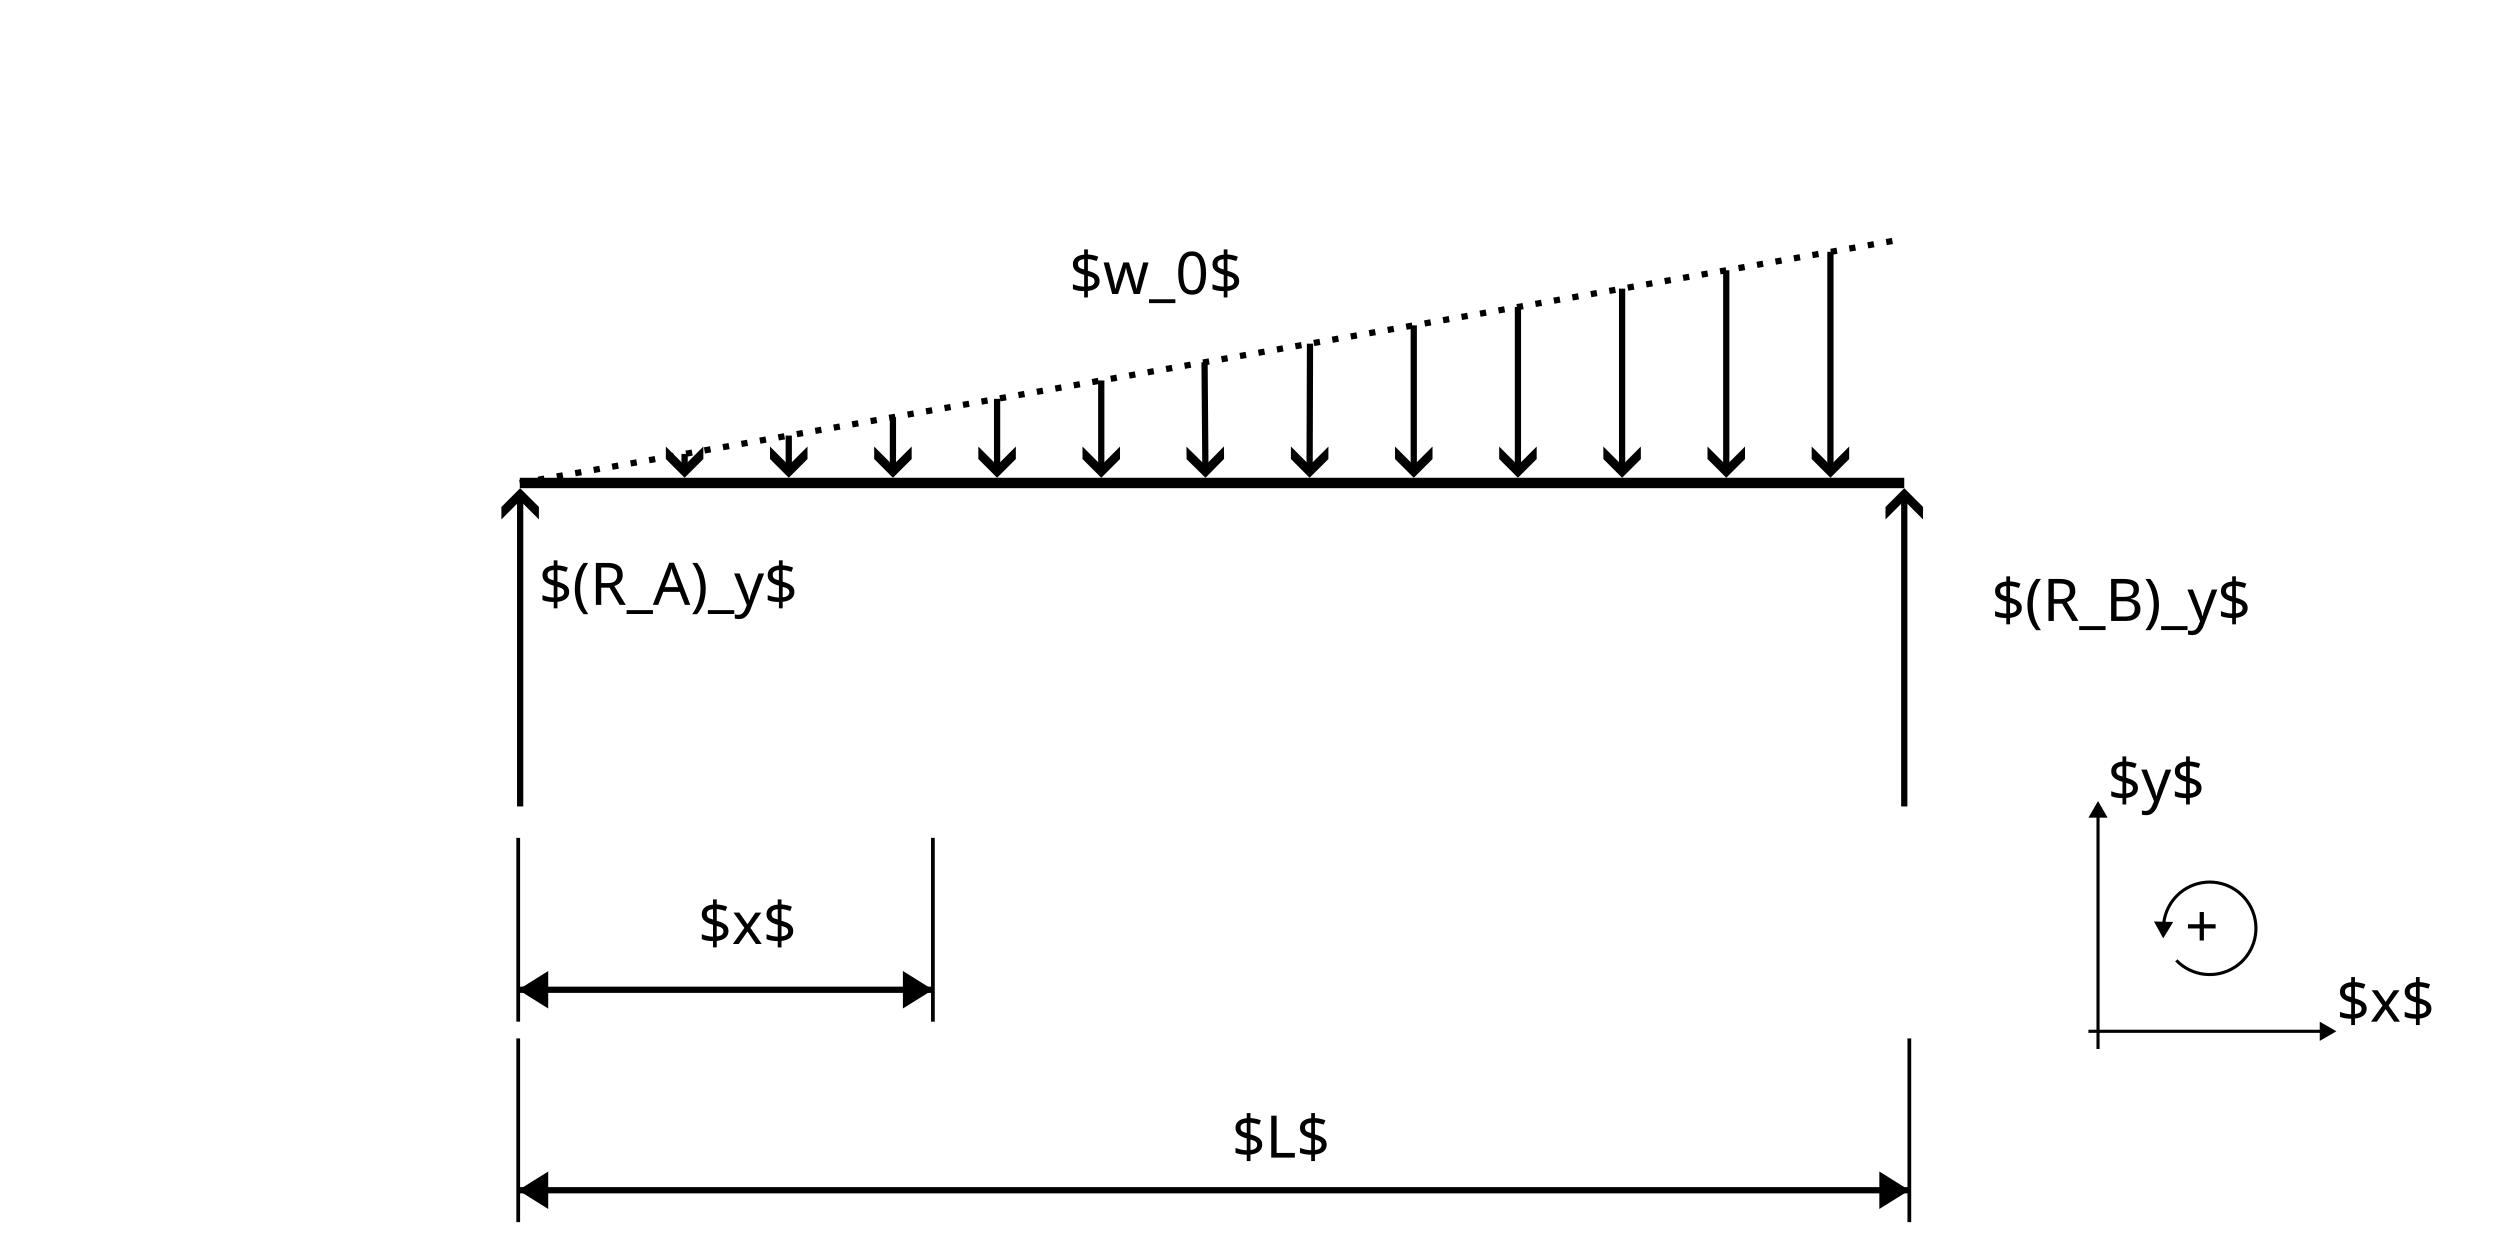
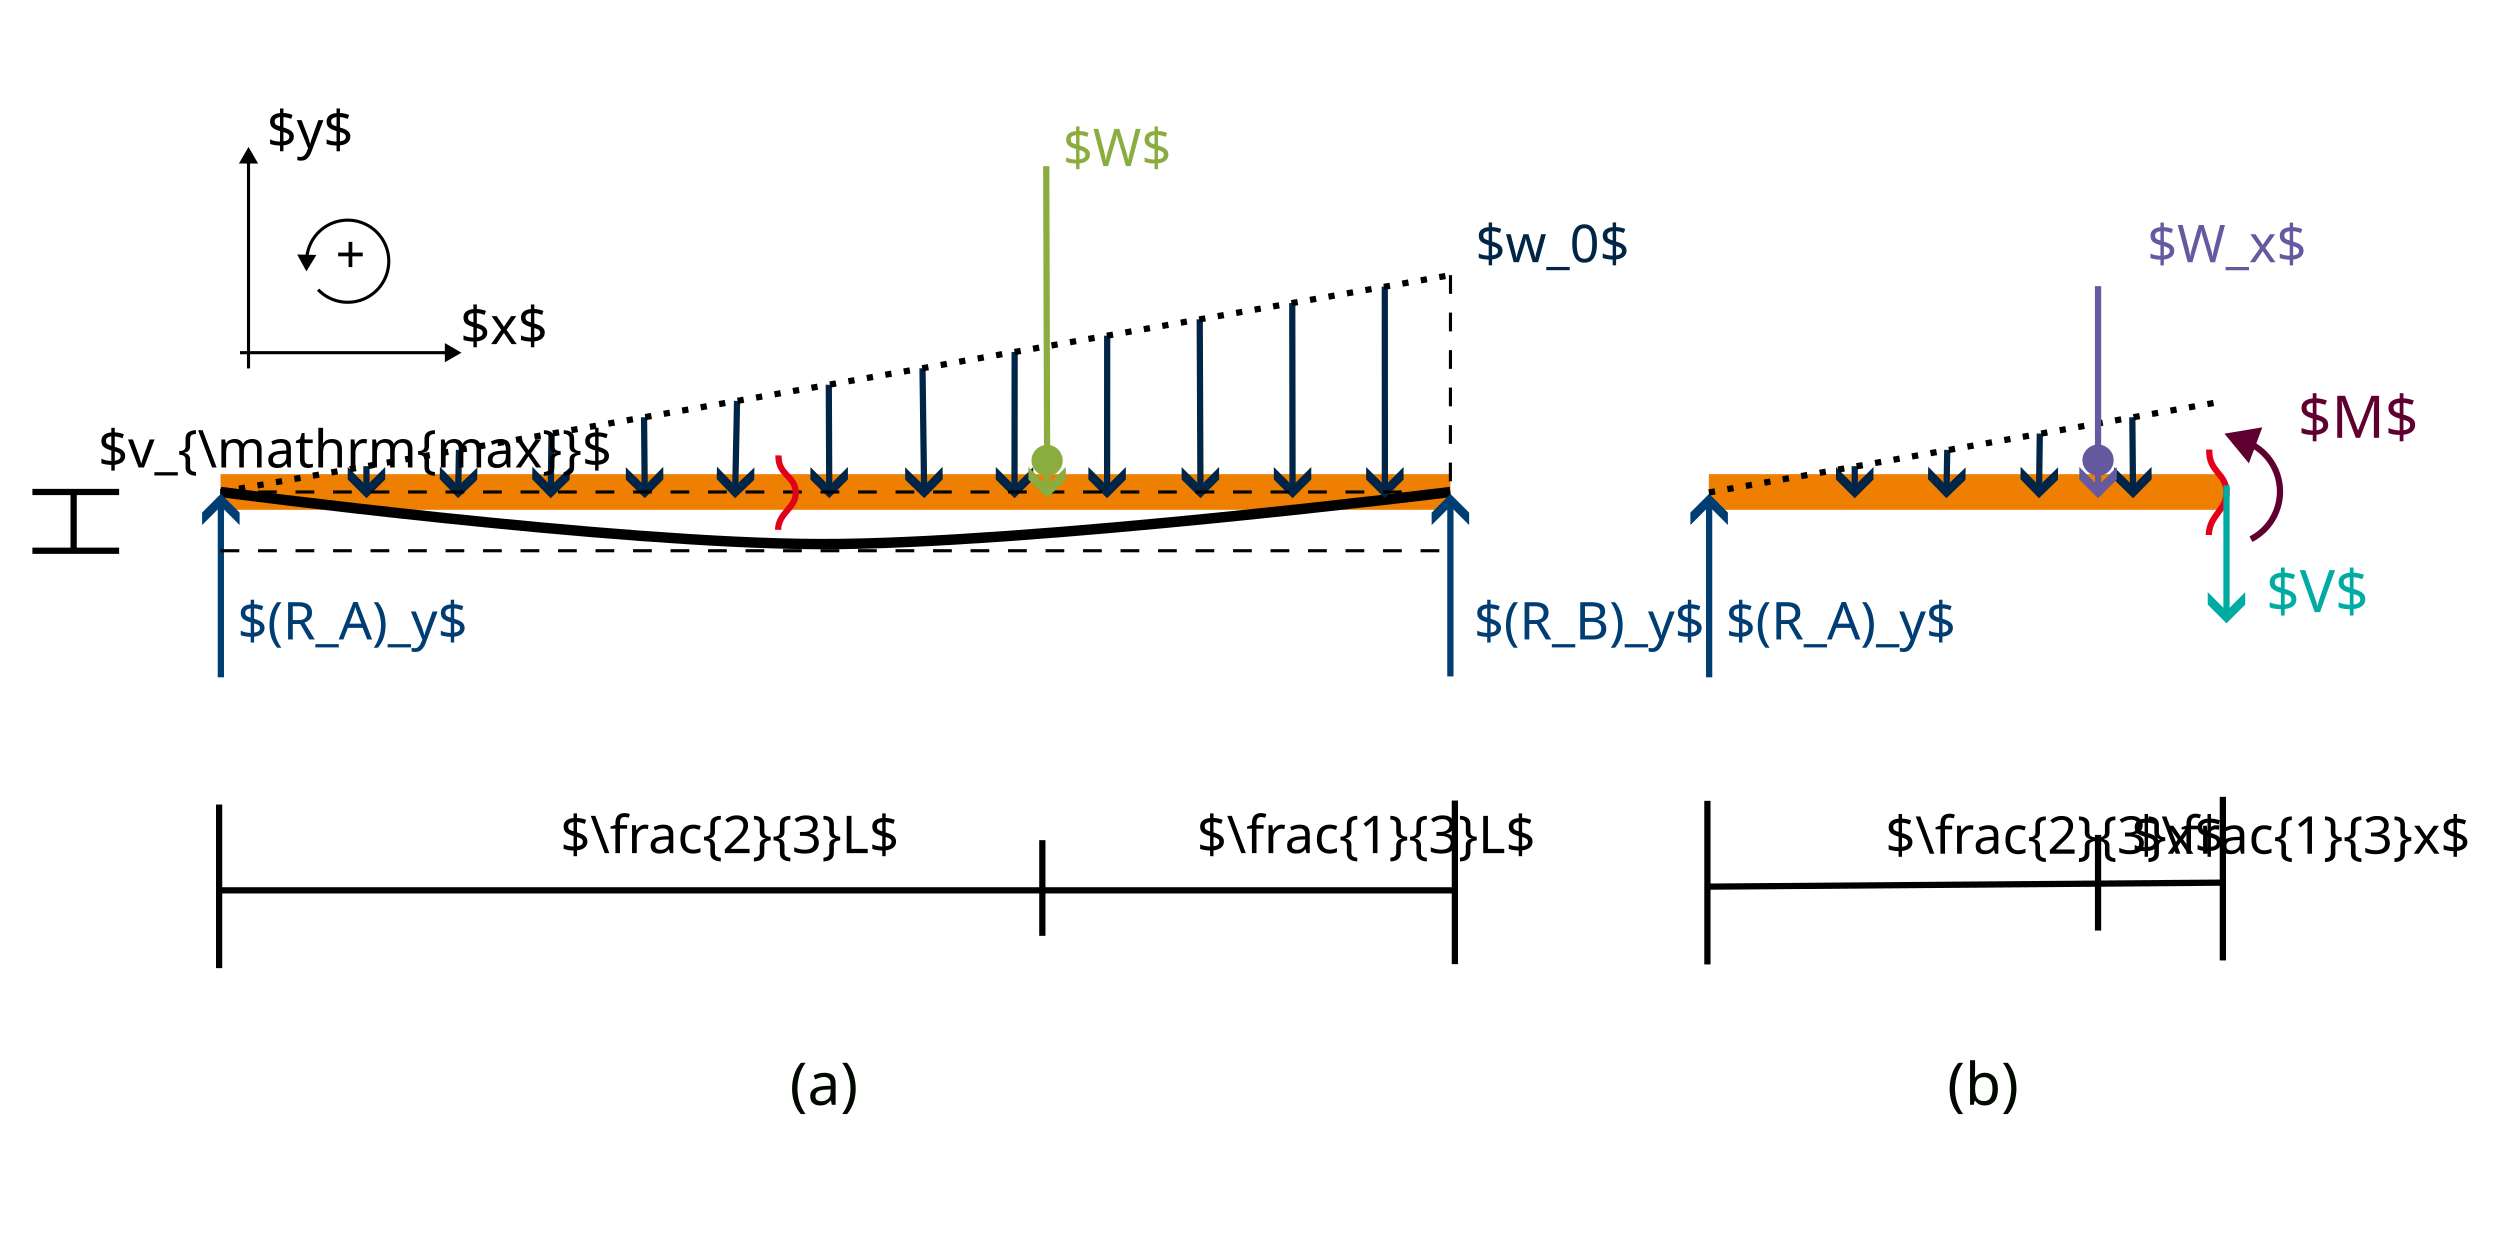
<svg xmlns="http://www.w3.org/2000/svg" xmlns:xlink="http://www.w3.org/1999/xlink" width="240mm" height="120mm" viewBox="0 0 240 120" version="1.1" id="svg8" xml:space="preserve">
  <defs id="defs2">
+     <marker style="overflow:visible" id="marker16" refX="0" refY="0" orient="auto" markerWidth="1" markerHeight="1" viewBox="0 0 1 1" preserveAspectRatio="xMidYMid">
+       <path transform="scale(0.5)" style="fill:context-stroke;fill-rule:evenodd;stroke:none" d="M 5,0 C 5,2.76 2.76,5 0,5 -2.76,5 -5,2.76 -5,0 c 0,-2.76 2.3,-5 5,-5 2.76,0 5,2.24 5,5 z" id="path16" />
+     </marker>
    <linearGradient id="linearGradient8">
      <stop style="stop-color:#000000;stop-opacity:1;" offset="0" id="stop8" />
      <stop style="stop-color:#000000;stop-opacity:0;" offset="1" id="stop9" />
    </linearGradient>
    <marker style="overflow:visible" id="Triangle" refX="0" refY="0" orient="auto-start-reverse" markerWidth="1" markerHeight="1" viewBox="0 0 1 1" preserveAspectRatio="xMidYMid">
      <path transform="scale(0.5)" style="fill:context-stroke;fill-rule:evenodd;stroke:context-stroke;stroke-width:1pt" d="M 5.77,0 -2.88,5 V -5 Z" id="path135" />
-     </marker>
-     <marker orient="auto" refY="0" refX="0" id="DistanceEnd" style="overflow:visible" markerWidth="1" markerHeight="1" viewBox="0 0 1 1" preserveAspectRatio="xMidYMid">
-       <g transform="scale(0.6)" id="g16">
-         <path d="m 0,-40 v 0" id="path14" />
-         <path d="M 0,0 -8,5 V -5 Z" style="fill:context-stroke;fill-rule:evenodd;stroke:none" id="path15" />
-         <path d="M 0,-8 V 40" style="fill:none;stroke:context-stroke;stroke-width:1;stroke-linecap:square" id="path16" />
-       </g>
-     </marker>
-     <marker orient="auto" refY="0" refX="0" id="DistanceStart" style="overflow:visible" markerWidth="1" markerHeight="1" viewBox="0 0 1 1" preserveAspectRatio="xMidYMid">
-       <g transform="scale(0.6)" id="g13">
-         <path d="m 0,-40 v 0" id="path11" />
-         <path d="M 0,0 8,5 V -5 Z" style="fill:context-stroke;fill-rule:evenodd;stroke:none" id="path12" />
-         <path d="M 0,-8 V 40" style="fill:none;stroke:context-stroke;stroke-width:1;stroke-linecap:square" id="path13" />
-       </g>
    </marker>
    <marker style="overflow:visible" id="ArrowWideHeavy" refX="0" refY="0" orient="auto-start-reverse" markerWidth="1" markerHeight="1" viewBox="0 0 1 1" preserveAspectRatio="xMidYMid">
      <path style="fill:context-stroke;fill-rule:evenodd;stroke:none" d="m 1,0 -3,3 h -2 l 3,-3 -3,-3 h 2 z" id="path3" />
    </marker>
    <marker style="overflow:visible" id="ArrowWideHeavy-9" refX="0" refY="0" orient="auto-start-reverse" markerWidth="1" markerHeight="1" viewBox="0 0 1 1" preserveAspectRatio="xMidYMid">
      <path style="fill:context-stroke;fill-rule:evenodd;stroke:none" d="m 1,0 -3,3 h -2 l 3,-3 -3,-3 h 2 z" id="path3-8" />
    </marker>
    <marker style="overflow:visible" id="ArrowWideHeavy-9-4" refX="0" refY="0" orient="auto-start-reverse" markerWidth="1" markerHeight="1" viewBox="0 0 1 1" preserveAspectRatio="xMidYMid">
      <path style="fill:context-stroke;fill-rule:evenodd;stroke:none" d="m 1,0 -3,3 h -2 l 3,-3 -3,-3 h 2 z" id="path3-8-1" />
    </marker>
    <marker style="overflow:visible" id="ArrowWideHeavy-9-4-3" refX="0" refY="0" orient="auto-start-reverse" markerWidth="1" markerHeight="1" viewBox="0 0 1 1" preserveAspectRatio="xMidYMid">
      <path style="fill:context-stroke;fill-rule:evenodd;stroke:none" d="m 1,0 -3,3 h -2 l 3,-3 -3,-3 h 2 z" id="path3-8-1-5" />
    </marker>
    <marker style="overflow:visible" id="ArrowWideHeavy-9-4-7" refX="0" refY="0" orient="auto-start-reverse" markerWidth="1" markerHeight="1" viewBox="0 0 1 1" preserveAspectRatio="xMidYMid">
      <path style="fill:context-stroke;fill-rule:evenodd;stroke:none" d="m 1,0 -3,3 h -2 l 3,-3 -3,-3 h 2 z" id="path3-8-1-4" />
    </marker>
    <marker style="overflow:visible" id="ArrowWideHeavy-9-4-3-4" refX="0" refY="0" orient="auto-start-reverse" markerWidth="1" markerHeight="1" viewBox="0 0 1 1" preserveAspectRatio="xMidYMid">
      <path style="fill:context-stroke;fill-rule:evenodd;stroke:none" d="m 1,0 -3,3 h -2 l 3,-3 -3,-3 h 2 z" id="path3-8-1-5-9" />
    </marker>
    <marker style="overflow:visible" id="ArrowWideHeavy-9-4-2" refX="0" refY="0" orient="auto-start-reverse" markerWidth="1" markerHeight="1" viewBox="0 0 1 1" preserveAspectRatio="xMidYMid">
      <path style="fill:context-stroke;fill-rule:evenodd;stroke:none" d="m 1,0 -3,3 h -2 l 3,-3 -3,-3 h 2 z" id="path3-8-1-9" />
    </marker>
    <marker style="overflow:visible" id="ArrowWideHeavy-9-4-3-8" refX="0" refY="0" orient="auto-start-reverse" markerWidth="1" markerHeight="1" viewBox="0 0 1 1" preserveAspectRatio="xMidYMid">
      <path style="fill:context-stroke;fill-rule:evenodd;stroke:none" d="m 1,0 -3,3 h -2 l 3,-3 -3,-3 h 2 z" id="path3-8-1-5-2" />
    </marker>
    <marker style="overflow:visible" id="ArrowWideHeavy-9-4-7-0" refX="0" refY="0" orient="auto-start-reverse" markerWidth="1" markerHeight="1" viewBox="0 0 1 1" preserveAspectRatio="xMidYMid">
      <path style="fill:context-stroke;fill-rule:evenodd;stroke:none" d="m 1,0 -3,3 h -2 l 3,-3 -3,-3 h 2 z" id="path3-8-1-4-7" />
    </marker>
    <marker style="overflow:visible" id="ArrowWideHeavy-9-4-3-4-4" refX="0" refY="0" orient="auto-start-reverse" markerWidth="1" markerHeight="1" viewBox="0 0 1 1" preserveAspectRatio="xMidYMid">
      <path style="fill:context-stroke;fill-rule:evenodd;stroke:none" d="m 1,0 -3,3 h -2 l 3,-3 -3,-3 h 2 z" id="path3-8-1-5-9-8" />
    </marker>
    <marker style="overflow:visible" id="ArrowWideHeavy-9-4-8" refX="0" refY="0" orient="auto-start-reverse" markerWidth="1" markerHeight="1" viewBox="0 0 1 1" preserveAspectRatio="xMidYMid">
      <path style="fill:context-stroke;fill-rule:evenodd;stroke:none" d="m 1,0 -3,3 h -2 l 3,-3 -3,-3 h 2 z" id="path3-8-1-7" />
    </marker>
    <marker style="overflow:visible" id="ArrowWideHeavy-9-4-3-6" refX="0" refY="0" orient="auto-start-reverse" markerWidth="1" markerHeight="1" viewBox="0 0 1 1" preserveAspectRatio="xMidYMid">
      <path style="fill:context-stroke;fill-rule:evenodd;stroke:none" d="m 1,0 -3,3 h -2 l 3,-3 -3,-3 h 2 z" id="path3-8-1-5-0" />
    </marker>
    <marker style="overflow:visible" id="ArrowWideHeavy-9-4-7-09" refX="0" refY="0" orient="auto-start-reverse" markerWidth="1" markerHeight="1" viewBox="0 0 1 1" preserveAspectRatio="xMidYMid">
      <path style="fill:context-stroke;fill-rule:evenodd;stroke:none" d="m 1,0 -3,3 h -2 l 3,-3 -3,-3 h 2 z" id="path3-8-1-4-5" />
    </marker>
    <marker style="overflow:visible" id="ArrowWideHeavy-9-4-3-4-6" refX="0" refY="0" orient="auto-start-reverse" markerWidth="1" markerHeight="1" viewBox="0 0 1 1" preserveAspectRatio="xMidYMid">
      <path style="fill:context-stroke;fill-rule:evenodd;stroke:none" d="m 1,0 -3,3 h -2 l 3,-3 -3,-3 h 2 z" id="path3-8-1-5-9-2" />
    </marker>
-     <marker orient="auto" refY="0" refX="0" id="DistanceStart-7" style="overflow:visible" markerWidth="1" markerHeight="1" viewBox="0 0 1 1" preserveAspectRatio="xMidYMid">
-       <g transform="scale(0.6)" id="g13-0">
-         <path d="m 0,-40 v 0" id="path11-0" />
-         <path d="M 0,0 8,5 V -5 Z" style="fill:context-stroke;fill-rule:evenodd;stroke:none" id="path12-1" />
-         <path d="M 0,-8 V 40" style="fill:none;stroke:context-stroke;stroke-width:1;stroke-linecap:square" id="path13-0" />
-       </g>
-     </marker>
-     <marker orient="auto" refY="0" refX="0" id="DistanceEnd-3" style="overflow:visible" markerWidth="1" markerHeight="1" viewBox="0 0 1 1" preserveAspectRatio="xMidYMid">
-       <g transform="scale(0.6)" id="g16-0">
-         <path d="m 0,-40 v 0" id="path14-0" />
-         <path d="M 0,0 -8,5 V -5 Z" style="fill:context-stroke;fill-rule:evenodd;stroke:none" id="path15-3" />
-         <path d="M 0,-8 V 40" style="fill:none;stroke:context-stroke;stroke-width:1;stroke-linecap:square" id="path16-8" />
-       </g>
-     </marker>
    <marker style="overflow:visible" id="Triangle-8" refX="0" refY="0" orient="auto-start-reverse" markerWidth="1" markerHeight="1" viewBox="0 0 1 1" preserveAspectRatio="xMidYMid">
      <path transform="scale(0.5)" style="fill:context-stroke;fill-rule:evenodd;stroke:context-stroke;stroke-width:1pt" d="M 5.77,0 -2.88,5 V -5 Z" id="path135-7" />
    </marker>
    <linearGradient xlink:href="#linearGradient8" id="linearGradient9" x1="212.003" y1="264.512" x2="215.464" y2="264.512" gradientUnits="userSpaceOnUse" />
+     <marker style="overflow:visible" id="ArrowWideHeavy-2" refX="0" refY="0" orient="auto-start-reverse" markerWidth="1" markerHeight="1" viewBox="0 0 1 1" preserveAspectRatio="xMidYMid">
+       <path style="fill:context-stroke;fill-rule:evenodd;stroke:none" d="m 1,0 -3,3 h -2 l 3,-3 -3,-3 h 2 z" id="path3-4" />
+     </marker>
+     <marker style="overflow:visible" id="ArrowWideHeavy-96" refX="0" refY="0" orient="auto-start-reverse" markerWidth="1" markerHeight="1" viewBox="0 0 1 1" preserveAspectRatio="xMidYMid">
+       <path style="fill:context-stroke;fill-rule:evenodd;stroke:none" d="m 1,0 -3,3 h -2 l 3,-3 -3,-3 h 2 z" id="path3-2" />
+     </marker>
+     <marker style="overflow:visible" id="ArrowWideHeavy-9-4-8-7" refX="0" refY="0" orient="auto-start-reverse" markerWidth="1" markerHeight="1" viewBox="0 0 1 1" preserveAspectRatio="xMidYMid">
+       <path style="fill:context-stroke;fill-rule:evenodd;stroke:none" d="m 1,0 -3,3 h -2 l 3,-3 -3,-3 h 2 z" id="path3-8-1-7-5" />
+     </marker>
+     <marker style="overflow:visible" id="ArrowWideHeavy-9-4-3-6-7" refX="0" refY="0" orient="auto-start-reverse" markerWidth="1" markerHeight="1" viewBox="0 0 1 1" preserveAspectRatio="xMidYMid">
+       <path style="fill:context-stroke;fill-rule:evenodd;stroke:none" d="m 1,0 -3,3 h -2 l 3,-3 -3,-3 h 2 z" id="path3-8-1-5-0-3" />
+     </marker>
+     <marker style="overflow:visible" id="ArrowWideHeavy-9-4-7-09-8" refX="0" refY="0" orient="auto-start-reverse" markerWidth="1" markerHeight="1" viewBox="0 0 1 1" preserveAspectRatio="xMidYMid">
+       <path style="fill:context-stroke;fill-rule:evenodd;stroke:none" d="m 1,0 -3,3 h -2 l 3,-3 -3,-3 h 2 z" id="path3-8-1-4-5-9" />
+     </marker>
+     <marker style="overflow:visible" id="ArrowWideHeavy-9-4-3-4-6-3" refX="0" refY="0" orient="auto-start-reverse" markerWidth="1" markerHeight="1" viewBox="0 0 1 1" preserveAspectRatio="xMidYMid">
+       <path style="fill:context-stroke;fill-rule:evenodd;stroke:none" d="m 1,0 -3,3 h -2 l 3,-3 -3,-3 h 2 z" id="path3-8-1-5-9-2-7" />
+     </marker>
+     <marker style="overflow:visible" id="Dot-4" refX="0" refY="0" orient="auto" markerWidth="1" markerHeight="1" viewBox="0 0 1 1" preserveAspectRatio="xMidYMid">
+       <path transform="scale(0.5)" style="fill:context-stroke;fill-rule:evenodd;stroke:none" d="M 5,0 C 5,2.76 2.76,5 0,5 -2.76,5 -5,2.76 -5,0 c 0,-2.76 2.3,-5 5,-5 2.76,0 5,2.24 5,5 z" id="path17-4" />
+     </marker>
  </defs>
  <g id="layer1" transform="translate(0,-177)">
-     <path style="fill:none;stroke:#000000;stroke-width:1;stroke-miterlimit:35.2;stroke-dasharray:none;stroke-opacity:1" d="M 49.901,223.366 H 182.808" id="path1" />
-     <path style="fill:none;stroke:#000000;stroke-width:0.6;stroke-miterlimit:35.2;stroke-dasharray:none;stroke-opacity:1;marker-start:url(#ArrowWideHeavy)" d="M 49.935,224.466 V 254.418" id="path2" />
-     <path style="fill:none;stroke:#000000;stroke-width:0.6;stroke-miterlimit:35.2;stroke-dasharray:none;stroke-opacity:1;marker-start:url(#ArrowWideHeavy-9)" d="M 182.81,224.466 V 254.418" id="path2-5" />
-     <g id="g5" transform="translate(-3.175,-13.75833)" style="stroke-width:0.6;stroke-dasharray:none">
-       <path style="fill:none;stroke:#000000;stroke-width:0.6;stroke-miterlimit:35.2;stroke-dasharray:none;stroke-opacity:1;marker-start:url(#ArrowWideHeavy-9-4)" d="M 178.896,236.025 V 214.927" id="path2-5-8" />
-       <path style="fill:none;stroke:#000000;stroke-width:0.6;stroke-miterlimit:35.2;stroke-dasharray:none;stroke-opacity:1;marker-start:url(#ArrowWideHeavy-9-4-3)" d="M 168.896,236.025 V 216.705" id="path2-5-8-2" />
-       <path style="fill:none;stroke:#000000;stroke-width:0.6;stroke-miterlimit:35.2;stroke-dasharray:none;stroke-opacity:1;marker-start:url(#ArrowWideHeavy-9-4-7)" d="m 158.896,236.025 v -17.557" id="path2-5-8-5" />
-       <path style="fill:none;stroke:#000000;stroke-width:0.6;stroke-miterlimit:35.2;stroke-dasharray:none;stroke-opacity:1;marker-start:url(#ArrowWideHeavy-9-4-3-4)" d="M 148.896,236.025 V 220.231" id="path2-5-8-2-5" />
+     <rect style="fill:#ee7f00;fill-opacity:1;stroke:none;stroke-width:0.6;stroke-miterlimit:35.2;stroke-dasharray:none;stroke-dashoffset:0;stroke-opacity:1" id="rect13-6" width="49.406" height="3.423" x="164.047" y="222.519" />
+     <rect style="fill:#ee7f00;fill-opacity:1;stroke:none;stroke-width:0.6;stroke-miterlimit:35.2;stroke-dasharray:none;stroke-dashoffset:0;stroke-opacity:1" id="rect13" width="118.064" height="3.423" x="21.172" y="222.519" />
+     <path style="fill:none;stroke:#000000;stroke-width:1;stroke-miterlimit:35.2;stroke-dasharray:none;stroke-opacity:1" d="m 21.172,224.23 c 0,0 37.781,4.97 57.668,5.003 19.887,0.033 60.396,-5.003 60.396,-5.003" id="path1" />
+     <path style="fill:none;stroke:#003d73;stroke-width:0.6;stroke-miterlimit:35.2;stroke-dasharray:none;stroke-opacity:1;marker-start:url(#ArrowWideHeavy)" d="m 21.202,225.005 v 17.017" id="path2" />
+     <path style="fill:none;stroke:#003d73;stroke-width:0.6;stroke-miterlimit:35.2;stroke-dasharray:none;stroke-opacity:1;marker-start:url(#ArrowWideHeavy-9)" d="M 139.237,225.013 V 241.933" id="path2-5" />
+     <g id="g1" style="stroke:#002546;stroke-width:1.126;stroke-opacity:1" transform="matrix(0.8883173,0,0,0.8883173,-18.45549,36.62142)">
+       <g id="g5" transform="translate(-8.466667,-25.92917)" style="stroke:#002546;stroke-width:0.675;stroke-dasharray:none;stroke-opacity:1">
+         <path style="fill:none;stroke:#002546;stroke-width:0.675;stroke-miterlimit:35.2;stroke-dasharray:none;stroke-opacity:1;marker-start:url(#ArrowWideHeavy-9-4)" d="m 178.906,237.125 -0.01,-22.198" id="path2-5-8" />
+         <path style="fill:none;stroke:#002546;stroke-width:0.675;stroke-miterlimit:35.2;stroke-dasharray:none;stroke-opacity:1;marker-start:url(#ArrowWideHeavy-9-4-3)" d="m 168.93,237.125 -0.034,-20.42" id="path2-5-8-2" />
+         <path style="fill:none;stroke:#002546;stroke-width:0.675;stroke-miterlimit:35.2;stroke-dasharray:none;stroke-opacity:1;marker-start:url(#ArrowWideHeavy-9-4-7)" d="m 158.975,237.125 -0.079,-18.657" id="path2-5-8-5" />
+         <path style="fill:none;stroke:#002546;stroke-width:0.675;stroke-miterlimit:35.2;stroke-dasharray:none;stroke-opacity:1;marker-start:url(#ArrowWideHeavy-9-4-3-4)" d="m 148.885,237.125 0.011,-16.894" id="path2-5-8-2-5" />
+       </g>
+       <g id="g5-8" transform="translate(-48.46667,-25.92917)" style="stroke:#002546;stroke-width:0.675;stroke-dasharray:none;stroke-opacity:1">
+         <path style="fill:none;stroke:#002546;stroke-width:0.675;stroke-miterlimit:35.2;stroke-dasharray:none;stroke-opacity:1;marker-start:url(#ArrowWideHeavy-9-4-2)" d="m 178.88,237.125 0.016,-15.131" id="path2-5-8-3" />
+         <path style="fill:none;stroke:#002546;stroke-width:0.675;stroke-miterlimit:35.2;stroke-dasharray:none;stroke-opacity:1;marker-start:url(#ArrowWideHeavy-9-4-3-8)" d="m 169.115,237.125 -0.179,-13.375" id="path2-5-8-2-0" />
+         <path style="fill:none;stroke:#002546;stroke-width:0.675;stroke-miterlimit:35.2;stroke-dasharray:none;stroke-opacity:1;marker-start:url(#ArrowWideHeavy-9-4-7-0)" d="m 158.859,237.125 -0.048,-11.59" id="path2-5-8-5-6" />
+         <path style="fill:none;stroke:#002546;stroke-width:0.675;stroke-miterlimit:35.2;stroke-dasharray:none;stroke-opacity:1;marker-start:url(#ArrowWideHeavy-9-4-3-4-4)" d="m 148.693,237.125 0.203,-9.842" id="path2-5-8-2-5-2" />
+       </g>
+       <path style="fill:none;stroke:#002546;stroke-width:0.675;stroke-miterlimit:35.2;stroke-dasharray:none;stroke-opacity:1;marker-start:url(#ArrowWideHeavy-9-4-8)" d="M 90.453,211.196 90.378,203.117" id="path2-5-8-6" />
+       <path style="fill:none;stroke:#002546;stroke-width:0.675;stroke-miterlimit:35.2;stroke-dasharray:none;stroke-opacity:1;marker-start:url(#ArrowWideHeavy-9-4-3-6)" d="m 80.295,211.196 0.084,-6.315" id="path2-5-8-2-3" />
+       <path style="fill:none;stroke:#002546;stroke-width:0.675;stroke-miterlimit:35.2;stroke-dasharray:none;stroke-opacity:1;marker-start:url(#ArrowWideHeavy-9-4-7-09)" d="m 70.292,211.196 0.086,-4.552" id="path2-5-8-5-0" />
+       <path style="fill:none;stroke:#002546;stroke-width:0.675;stroke-miterlimit:35.2;stroke-dasharray:none;stroke-opacity:1;marker-start:url(#ArrowWideHeavy-9-4-3-4-6)" d="m 60.378,211.196 v -2.789" id="path2-5-8-2-5-8" />
+       <path style="fill:#000000;fill-opacity:1;stroke:#000000;stroke-width:0.338;stroke-miterlimit:35.2;stroke-dasharray:2.026, 2.026;stroke-dashoffset:0;stroke-opacity:1" d="m 177.531,187.76 -0.014,23.435" id="path6" />
    </g>
-     <g id="g5-8" transform="translate(-43.175,-13.75833)" style="stroke-width:0.6;stroke-dasharray:none">
-       <path style="fill:none;stroke:#000000;stroke-width:0.6;stroke-miterlimit:35.2;stroke-dasharray:none;stroke-opacity:1;marker-start:url(#ArrowWideHeavy-9-4-2)" d="M 178.896,236.025 V 221.994" id="path2-5-8-3" />
-       <path style="fill:none;stroke:#000000;stroke-width:0.6;stroke-miterlimit:35.2;stroke-dasharray:none;stroke-opacity:1;marker-start:url(#ArrowWideHeavy-9-4-3-8)" d="m 168.896,236.025 0.039,-12.275" id="path2-5-8-2-0" />
-       <path style="fill:none;stroke:#000000;stroke-width:0.6;stroke-miterlimit:35.2;stroke-dasharray:none;stroke-opacity:1;marker-start:url(#ArrowWideHeavy-9-4-7-0)" d="m 158.896,236.025 -0.085,-10.49" id="path2-5-8-5-6" />
-       <path style="fill:none;stroke:#000000;stroke-width:0.6;stroke-miterlimit:35.2;stroke-dasharray:none;stroke-opacity:1;marker-start:url(#ArrowWideHeavy-9-4-3-4-4)" d="M 148.896,236.025 V 227.283" id="path2-5-8-2-5-2" />
+     <path style="fill:none;stroke:#000000;stroke-width:0.6;stroke-miterlimit:35.2;stroke-dasharray:0.6, 1.2;stroke-dashoffset:0;stroke-opacity:1" d="M 21.172,224.23 139.248,203.412" id="path5" />
+     <text xml:space="preserve" style="font-size:5.014px;font-family:'Noto Sans Inscriptional Parthian';-inkscape-font-specification:'Noto Sans Inscriptional Parthian';text-align:start;writing-mode:lr-tb;direction:ltr;text-anchor:start;fill:#002546;fill-opacity:1;stroke:none;stroke-width:0.6;stroke-miterlimit:35.2;stroke-dasharray:none;stroke-dashoffset:0;stroke-opacity:1" x="141.648" y="202.173" id="text6">
+       <tspan id="tspan6" style="fill:#002546;fill-opacity:1;stroke:none;stroke-width:0.6;stroke-dasharray:none" x="141.648" y="202.173">$w_0$</tspan>
+     </text>
+     <text xml:space="preserve" style="font-size:5.014px;font-family:'Noto Sans Inscriptional Parthian';-inkscape-font-specification:'Noto Sans Inscriptional Parthian';text-align:start;writing-mode:lr-tb;direction:ltr;text-anchor:start;fill:#003d73;fill-opacity:1;stroke:none;stroke-width:0.6;stroke-miterlimit:35.2;stroke-dasharray:none;stroke-dashoffset:0;stroke-opacity:1" x="141.505" y="238.388" id="text6-5">
+       <tspan id="tspan6-0" style="fill:#003d73;fill-opacity:1;stroke:none;stroke-width:0.6;stroke-dasharray:none" x="141.505" y="238.388">$(R_B)_y$</tspan>
+     </text>
+     <text xml:space="preserve" style="font-size:5.014px;font-family:'Noto Sans Inscriptional Parthian';-inkscape-font-specification:'Noto Sans Inscriptional Parthian';text-align:start;writing-mode:lr-tb;direction:ltr;text-anchor:start;fill:#003d73;fill-opacity:1;stroke:none;stroke-width:0.6;stroke-miterlimit:35.2;stroke-dasharray:none;stroke-dashoffset:0;stroke-opacity:1" x="22.801" y="238.388" id="text6-5-1">
+       <tspan id="tspan6-0-0" style="fill:#003d73;fill-opacity:1;stroke:none;stroke-width:0.6;stroke-dasharray:none" x="22.801" y="238.388">$(R_A)_y$</tspan>
+     </text>
+     <g id="g18" transform="translate(-131.9037,-81.29748)">
+       <text xml:space="preserve" style="font-size:5.014px;font-family:'Noto Sans Inscriptional Parthian';-inkscape-font-specification:'Noto Sans Inscriptional Parthian';text-align:start;writing-mode:lr-tb;direction:ltr;text-anchor:start;fill:#000000;fill-opacity:1;stroke:none;stroke-width:0.6;stroke-miterlimit:35.2;stroke-dasharray:none;stroke-dashoffset:0;stroke-opacity:1" x="176.087" y="291.335" id="text6-5-6">
+         <tspan id="tspan6-0-03" style="fill:#000000;fill-opacity:1;stroke:none;stroke-width:0.6;stroke-dasharray:none" x="176.087" y="291.335">$x$</tspan>
+       </text>
+       <text xml:space="preserve" style="font-size:5.014px;font-family:'Noto Sans Inscriptional Parthian';-inkscape-font-specification:'Noto Sans Inscriptional Parthian';text-align:start;writing-mode:lr-tb;direction:ltr;text-anchor:start;fill:#000000;fill-opacity:1;stroke:none;stroke-width:0.6;stroke-miterlimit:35.2;stroke-dasharray:none;stroke-dashoffset:0;stroke-opacity:1" x="157.521" y="272.521" id="text6-5-6-5">
+         <tspan id="tspan6-0-03-9" style="fill:#000000;fill-opacity:1;stroke:none;stroke-width:0.6;stroke-dasharray:none" x="157.521" y="272.521">$y$</tspan>
+       </text>
+       <path style="fill:#000000;fill-opacity:1;stroke:#000000;stroke-width:0.3;stroke-miterlimit:35.2;stroke-dasharray:none;stroke-dashoffset:0;stroke-opacity:1;marker-end:url(#Triangle)" d="M 155.761,293.667 V 273.467" id="path7" />
+       <path style="fill:#000000;fill-opacity:1;stroke:#000000;stroke-width:0.3;stroke-miterlimit:35.2;stroke-dasharray:none;stroke-dashoffset:0;stroke-opacity:1;marker-end:url(#Triangle-8)" d="m 154.941,292.155 h 20.2" id="path7-0" />
+       <path style="fill:none;fill-opacity:1;stroke:#000000;stroke-width:0.3;stroke-miterlimit:35.2;stroke-dasharray:none;stroke-dashoffset:0;stroke-opacity:1;marker-start:url(#Triangle)" id="path8" d="m 161.341,283.283 a 3.944,3.944 0 0 1 3.26,-3.793 3.944,3.944 0 0 1 4.358,2.454 3.944,3.944 0 0 1 -1.553,4.754 3.944,3.944 0 0 1 -4.966,-0.592" />
+       <text xml:space="preserve" style="font-size:5.014px;font-family:'Noto Sans Inscriptional Parthian';-inkscape-font-specification:'Noto Sans Inscriptional Parthian';text-align:start;writing-mode:lr-tb;direction:ltr;text-anchor:start;fill:#000000;fill-opacity:1;stroke:none;stroke-width:0.3;stroke-miterlimit:35.2;stroke-dasharray:none;stroke-dashoffset:0;stroke-opacity:1" x="164.118" y="284.501" id="text8">
+         <tspan id="tspan8" style="fill:#000000;fill-opacity:1;stroke:none;stroke-width:0.3" x="164.118" y="284.501">+</tspan>
+       </text>
    </g>
-     <path style="fill:none;stroke:#000000;stroke-width:0.6;stroke-miterlimit:35.2;stroke-dasharray:none;stroke-opacity:1;marker-start:url(#ArrowWideHeavy-9-4-8)" d="m 95.721,222.266 v -6.978" id="path2-5-8-6" />
-     <path style="fill:none;stroke:#000000;stroke-width:0.6;stroke-miterlimit:35.2;stroke-dasharray:none;stroke-opacity:1;marker-start:url(#ArrowWideHeavy-9-4-3-6)" d="M 85.721,222.266 V 217.051" id="path2-5-8-2-3" />
-     <path style="fill:none;stroke:#000000;stroke-width:0.6;stroke-miterlimit:35.2;stroke-dasharray:none;stroke-opacity:1;marker-start:url(#ArrowWideHeavy-9-4-7-09)" d="m 75.721,222.266 v -3.452" id="path2-5-8-5-0" />
-     <path style="fill:none;stroke:#000000;stroke-width:0.6;stroke-miterlimit:35.2;stroke-dasharray:none;stroke-opacity:1;marker-start:url(#ArrowWideHeavy-9-4-3-4-6)" d="m 65.721,222.266 v -1.689" id="path2-5-8-2-5-8" />
-     <path style="fill:none;stroke:#000000;stroke-width:0.6;stroke-miterlimit:35.2;stroke-dasharray:0.6, 1.2;stroke-dashoffset:0;stroke-opacity:1" d="M 49.901,223.366 182.822,199.931" id="path5" />
-     <text xml:space="preserve" style="font-size:5.644px;font-family:'Noto Sans Inscriptional Parthian';-inkscape-font-specification:'Noto Sans Inscriptional Parthian';text-align:start;writing-mode:lr-tb;direction:ltr;text-anchor:start;fill:#000000;fill-opacity:1;stroke:none;stroke-width:0.6;stroke-miterlimit:35.2;stroke-dasharray:none;stroke-dashoffset:0;stroke-opacity:1" x="102.656" y="205.226" id="text6">
-       <tspan id="tspan6" style="fill:#000000;fill-opacity:1;stroke:none;stroke-width:0.6;stroke-dasharray:none" x="102.656" y="205.226">$w_0$</tspan>
+     <path style="fill-opacity:1;stroke:#000000;stroke-width:0.6;stroke-miterlimit:35.2;stroke-dasharray:none;stroke-opacity:1" d="m 21.036,254.237 v 8.236 7.469" id="path4" />
+     <path style="fill-opacity:1;stroke:#000000;stroke-width:0.6;stroke-miterlimit:35.2;stroke-dasharray:none;stroke-opacity:1" d="m 139.668,253.853 v 8.236 7.469" id="path4-6" />
+     <path style="fill-opacity:1;stroke:#000000;stroke-width:0.6;stroke-miterlimit:35.2;stroke-dasharray:none;stroke-opacity:1" d="m 100.065,257.656 v 4.817 4.368" id="path4-6-2-5-5" />
+     <text xml:space="preserve" style="font-size:5.014px;font-family:'Noto Sans Inscriptional Parthian';-inkscape-font-specification:'Noto Sans Inscriptional Parthian';text-align:start;writing-mode:lr-tb;direction:ltr;text-anchor:start;fill:#000000;fill-opacity:1;stroke:none;stroke-width:0.6;stroke-miterlimit:35.2;stroke-dasharray:none;stroke-opacity:1" x="53.795" y="258.898" id="text4-8-3-0">
+       <tspan id="tspan4-2-5-2" style="fill:#000000;fill-opacity:1;stroke:none;stroke-width:0.6" x="53.795" y="258.898">$\frac{2}{3}L$</tspan>
    </text>
-     <text xml:space="preserve" style="font-size:5.644px;font-family:'Noto Sans Inscriptional Parthian';-inkscape-font-specification:'Noto Sans Inscriptional Parthian';text-align:start;writing-mode:lr-tb;direction:ltr;text-anchor:start;fill:#000000;fill-opacity:1;stroke:none;stroke-width:0.6;stroke-miterlimit:35.2;stroke-dasharray:none;stroke-dashoffset:0;stroke-opacity:1" x="191.184" y="236.609" id="text6-5">
-       <tspan id="tspan6-0" style="fill:#000000;fill-opacity:1;stroke:none;stroke-width:0.6;stroke-dasharray:none" x="191.184" y="236.609">$(R_B)_y$</tspan>
+     <text xml:space="preserve" style="font-size:5.014px;font-family:'Noto Sans Inscriptional Parthian';-inkscape-font-specification:'Noto Sans Inscriptional Parthian';text-align:start;writing-mode:lr-tb;direction:ltr;text-anchor:start;fill:#000000;fill-opacity:1;stroke:none;stroke-width:0.6;stroke-miterlimit:35.2;stroke-dasharray:none;stroke-opacity:1" x="114.904" y="258.898" id="text4-8-3-0-7">
+       <tspan id="tspan4-2-5-2-3" style="fill:#000000;fill-opacity:1;stroke:none;stroke-width:0.6" x="114.904" y="258.898">$\frac{1}{3}L$</tspan>
    </text>
-     <text xml:space="preserve" style="font-size:5.644px;font-family:'Noto Sans Inscriptional Parthian';-inkscape-font-specification:'Noto Sans Inscriptional Parthian';text-align:start;writing-mode:lr-tb;direction:ltr;text-anchor:start;fill:#000000;fill-opacity:1;stroke:none;stroke-width:0.6;stroke-miterlimit:35.2;stroke-dasharray:none;stroke-dashoffset:0;stroke-opacity:1" x="224.293" y="275.08" id="text6-5-6">
-       <tspan id="tspan6-0-03" style="fill:#000000;fill-opacity:1;stroke:none;stroke-width:0.6;stroke-dasharray:none" x="224.293" y="275.08">$x$</tspan>
+     <path style="fill:#000000;fill-opacity:1;stroke:#000000;stroke-width:0.3;stroke-miterlimit:35.2;stroke-dasharray:1.8, 1.8;stroke-dashoffset:0;stroke-opacity:1" d="M 21.172,224.23 H 139.236" id="path9" />
+     <path style="fill:#000000;fill-opacity:1;stroke:#000000;stroke-width:0.3;stroke-miterlimit:35.2;stroke-dasharray:1.8, 1.8;stroke-dashoffset:0;stroke-opacity:1" d="M 21.172,229.871 H 139.236" id="path9-9" />
+     <g id="g10" transform="matrix(0.8883173,0,0,0.8883173,-13.75481,22.51939)" style="stroke-width:1.126">
+       <path style="fill-opacity:1;stroke:#000000;stroke-width:0.675;stroke-miterlimit:35.2;stroke-dasharray:none;stroke-opacity:1" d="M 28.36,227.071 H 23.443 18.984" id="path4-61-7" />
+       <path style="fill-opacity:1;stroke:#000000;stroke-width:0.675;stroke-miterlimit:35.2;stroke-dasharray:none;stroke-opacity:1" d="M 28.36,233.421 H 23.443 18.984" id="path4-61-7-2" />
+       <path style="fill:#000000;fill-opacity:1;stroke:#000000;stroke-width:0.675;stroke-miterlimit:35.2;stroke-dasharray:none;stroke-dashoffset:0;stroke-opacity:1" d="m 23.443,227.071 v 6.35" id="path10" />
+     </g>
+     <text xml:space="preserve" style="font-size:5.014px;font-family:'Noto Sans Inscriptional Parthian';-inkscape-font-specification:'Noto Sans Inscriptional Parthian';text-align:start;writing-mode:lr-tb;direction:ltr;text-anchor:start;fill:#000000;fill-opacity:1;stroke:none;stroke-width:0.6;stroke-miterlimit:35.2;stroke-dasharray:none;stroke-dashoffset:0;stroke-opacity:1" x="9.42" y="221.88" id="text10">
+       <tspan id="tspan10" style="stroke:none;stroke-width:0.6" x="9.42" y="221.88">$v_{\mathrm{max}}$</tspan>
    </text>
-     <text xml:space="preserve" style="font-size:5.644px;font-family:'Noto Sans Inscriptional Parthian';-inkscape-font-specification:'Noto Sans Inscriptional Parthian';text-align:start;writing-mode:lr-tb;direction:ltr;text-anchor:start;fill:#000000;fill-opacity:1;stroke:none;stroke-width:0.6;stroke-miterlimit:35.2;stroke-dasharray:none;stroke-dashoffset:0;stroke-opacity:1" x="202.335" y="253.9" id="text6-5-6-5">
-       <tspan id="tspan6-0-03-9" style="fill:#000000;fill-opacity:1;stroke:none;stroke-width:0.6;stroke-dasharray:none" x="202.335" y="253.9">$y$</tspan>
+     <path style="fill:none;fill-opacity:1;stroke:#8bad3f;stroke-width:0.6;stroke-miterlimit:35.2;stroke-dasharray:none;stroke-dashoffset:0;stroke-opacity:1;marker-end:url(#ArrowWideHeavy-2)" d="m 100.44,192.949 0.091,31.281" id="path11-3" />
+     <path style="fill:none;fill-opacity:1;stroke:#8bad3f;stroke-width:0.6;stroke-miterlimit:35.2;stroke-dasharray:none;stroke-dashoffset:0;stroke-opacity:1;marker-end:url(#marker16)" d="m 100.431,221.872 0.091,-0.664" id="path11-3-9" />
+     <text xml:space="preserve" style="font-size:5.014px;font-family:'Noto Sans Inscriptional Parthian';-inkscape-font-specification:'Noto Sans Inscriptional Parthian';text-align:start;writing-mode:lr-tb;direction:ltr;text-anchor:start;fill:#8bad3f;fill-opacity:1;stroke:none;stroke-width:0.6;stroke-miterlimit:35.2;stroke-dasharray:none;stroke-dashoffset:0;stroke-opacity:1" x="102.039" y="192.949" id="text11-4">
+       <tspan id="tspan11-0" style="fill:#8bad3f;fill-opacity:1;stroke:none;stroke-width:0.6;stroke-opacity:1" x="102.039" y="192.949">$W$</tspan>
    </text>
-     <text xml:space="preserve" style="font-size:5.644px;font-family:'Noto Sans Inscriptional Parthian';-inkscape-font-specification:'Noto Sans Inscriptional Parthian';text-align:start;writing-mode:lr-tb;direction:ltr;text-anchor:start;fill:#000000;fill-opacity:1;stroke:none;stroke-width:0.6;stroke-miterlimit:35.2;stroke-dasharray:none;stroke-dashoffset:0;stroke-opacity:1" x="51.735" y="235.071" id="text6-5-1">
-       <tspan id="tspan6-0-0" style="fill:#000000;fill-opacity:1;stroke:none;stroke-width:0.6;stroke-dasharray:none" x="51.735" y="235.071">$(R_A)_y$</tspan>
+     <path style="fill:#8bad3f;fill-opacity:1;stroke:#000000;stroke-width:0.6;stroke-miterlimit:35.2;stroke-dasharray:none;stroke-dashoffset:0;stroke-opacity:1" d="M 21.036,262.473 H 139.668" id="path13" />
+     <path style="fill:none;stroke:#e2001a;stroke-width:0.6;stroke-miterlimit:35.2;stroke-dasharray:none;stroke-dashoffset:0;stroke-opacity:1" d="m 212.086,220.159 c -0.059,2.185 1.597,2.234 1.656,4.031 0.059,1.798 -1.641,2.205 -1.7,4.171" id="path18-1" />
+     <path style="fill:none;stroke:#003d73;stroke-width:0.6;stroke-miterlimit:35.2;stroke-dasharray:none;stroke-opacity:1;marker-start:url(#ArrowWideHeavy-96)" d="m 164.077,225.005 v 17.017" id="path5-3" />
+     <g id="g1-9" style="stroke:#002546;stroke-width:1.126;stroke-opacity:1" transform="matrix(0.8883173,0,0,0.8883173,124.4195,36.62142)">
+       <path style="fill:none;stroke:#002546;stroke-width:0.675;stroke-miterlimit:35.2;stroke-dasharray:none;stroke-opacity:1;marker-start:url(#ArrowWideHeavy-9-4-8-7)" d="M 90.453,211.196 90.378,203.117" id="path2-5-8-6-5" />
+       <path style="fill:none;stroke:#002546;stroke-width:0.675;stroke-miterlimit:35.2;stroke-dasharray:none;stroke-opacity:1;marker-start:url(#ArrowWideHeavy-9-4-3-6-7)" d="m 80.295,211.196 0.084,-6.315" id="path2-5-8-2-3-5" />
+       <path style="fill:none;stroke:#002546;stroke-width:0.675;stroke-miterlimit:35.2;stroke-dasharray:none;stroke-opacity:1;marker-start:url(#ArrowWideHeavy-9-4-7-09-8)" d="m 70.292,211.196 0.086,-4.552" id="path2-5-8-5-0-1" />
+       <path style="fill:none;stroke:#002546;stroke-width:0.675;stroke-miterlimit:35.2;stroke-dasharray:none;stroke-opacity:1;marker-start:url(#ArrowWideHeavy-9-4-3-4-6-3)" d="m 60.378,211.196 v -2.789" id="path2-5-8-2-5-8-7" />
+     </g>
+     <path style="fill:none;stroke:#000000;stroke-width:0.6;stroke-miterlimit:35.2;stroke-dasharray:0.6, 1.2;stroke-dashoffset:0;stroke-opacity:1" d="m 164.053,224.275 49.58,-8.787" id="path7-8" />
+     <text xml:space="preserve" style="font-size:5.014px;font-family:'Noto Sans Inscriptional Parthian';-inkscape-font-specification:'Noto Sans Inscriptional Parthian';text-align:start;writing-mode:lr-tb;direction:ltr;text-anchor:start;fill:#003d73;fill-opacity:1;stroke:none;stroke-width:0.6;stroke-miterlimit:35.2;stroke-dasharray:none;stroke-dashoffset:0;stroke-opacity:1" x="165.676" y="238.388" id="text6-5-1-7">
+       <tspan id="tspan6-0-0-2" style="fill:#003d73;fill-opacity:1;stroke:none;stroke-width:0.6;stroke-dasharray:none" x="165.676" y="238.388">$(R_A)_y$</tspan>
    </text>
-     <path style="fill:#000000;fill-opacity:1;stroke:#000000;stroke-width:0.6;stroke-miterlimit:35.2;stroke-dasharray:none;stroke-dashoffset:0;stroke-opacity:1;marker-start:url(#DistanceStart);marker-end:url(#DistanceEnd)" d="M 89.558,272.017 H 49.749" id="path6" />
-     <path style="fill:#000000;fill-opacity:1;stroke:#000000;stroke-width:0.6;stroke-miterlimit:35.2;stroke-dasharray:none;stroke-dashoffset:0;stroke-opacity:1;marker-start:url(#DistanceStart-7);marker-end:url(#DistanceEnd-3)" d="M 183.296,291.264 H 49.749" id="path6-6" />
-     <text xml:space="preserve" style="font-size:5.644px;font-family:'Noto Sans Inscriptional Parthian';-inkscape-font-specification:'Noto Sans Inscriptional Parthian';text-align:start;writing-mode:lr-tb;direction:ltr;text-anchor:start;fill:#000000;fill-opacity:1;stroke:none;stroke-width:0.6;stroke-miterlimit:35.2;stroke-dasharray:none;stroke-dashoffset:0;stroke-opacity:1" x="67.028" y="267.622" id="text7">
-       <tspan id="tspan7" style="stroke:none;stroke-width:0.6" x="67.028" y="267.622">$x$</tspan>
+     <path style="fill-opacity:1;stroke:#000000;stroke-width:0.6;stroke-miterlimit:35.2;stroke-dasharray:none;stroke-opacity:1" d="m 163.911,253.881 v 8.236 7.469" id="path4-61-0" />
+     <path style="fill-opacity:1;stroke:#000000;stroke-width:0.6;stroke-miterlimit:35.2;stroke-dasharray:none;stroke-opacity:1" d="m 213.394,253.497 v 8.236 7.469" id="path4-6-2-3" />
+     <path style="fill-opacity:1;stroke:#000000;stroke-width:0.6;stroke-miterlimit:35.2;stroke-dasharray:none;stroke-opacity:1" d="m 201.413,257.149 v 4.817 4.368" id="path4-6-2-5-7" />
+     <text xml:space="preserve" style="font-size:5.014px;font-family:'Noto Sans Inscriptional Parthian';-inkscape-font-specification:'Noto Sans Inscriptional Parthian';text-align:start;writing-mode:lr-tb;direction:ltr;text-anchor:start;fill:#000000;fill-opacity:1;stroke:none;stroke-width:0.6;stroke-miterlimit:35.2;stroke-dasharray:none;stroke-opacity:1" x="204.618" y="258.957" id="text4-8-4">
+       <tspan id="tspan4-2-7" style="fill:#000000;fill-opacity:1;stroke:none;stroke-width:0.6" x="204.618" y="258.957">$\frac{1}{3}x$</tspan>
    </text>
-     <text xml:space="preserve" style="font-size:5.644px;font-family:'Noto Sans Inscriptional Parthian';-inkscape-font-specification:'Noto Sans Inscriptional Parthian';text-align:start;writing-mode:lr-tb;direction:ltr;text-anchor:start;fill:#000000;fill-opacity:1;stroke:none;stroke-width:0.6;stroke-miterlimit:35.2;stroke-dasharray:none;stroke-dashoffset:0;stroke-opacity:1" x="118.265" y="288.131" id="text7-4">
-       <tspan id="tspan7-0" style="stroke:none;stroke-width:0.6" x="118.265" y="288.131">$L$</tspan>
+     <text xml:space="preserve" style="font-size:5.014px;font-family:'Noto Sans Inscriptional Parthian';-inkscape-font-specification:'Noto Sans Inscriptional Parthian';text-align:start;writing-mode:lr-tb;direction:ltr;text-anchor:start;fill:#000000;fill-opacity:1;stroke:none;stroke-width:0.6;stroke-miterlimit:35.2;stroke-dasharray:none;stroke-opacity:1" x="181" y="258.957" id="text4-8-3-9">
+       <tspan id="tspan4-2-5-5" style="fill:#000000;fill-opacity:1;stroke:none;stroke-width:0.6" x="181" y="258.957">$\frac{2}{3}x$</tspan>
    </text>
-     <path style="fill:#000000;fill-opacity:1;stroke:#000000;stroke-width:0.3;stroke-miterlimit:35.2;stroke-dasharray:none;stroke-dashoffset:0;stroke-opacity:1;marker-end:url(#Triangle)" d="M 201.411,277.706 V 254.966" id="path7" />
-     <path style="fill:#000000;fill-opacity:1;stroke:#000000;stroke-width:0.3;stroke-miterlimit:35.2;stroke-dasharray:none;stroke-dashoffset:0;stroke-opacity:1;marker-end:url(#Triangle-8)" d="m 200.488,276.004 h 22.74" id="path7-0" />
-     <path style="fill:none;fill-opacity:1;stroke:#000000;stroke-width:0.3;stroke-miterlimit:35.2;stroke-dasharray:none;stroke-dashoffset:0;stroke-opacity:1;marker-start:url(#Triangle)" id="path8" d="m 207.693,266.016 a 4.44,4.44 0 0 1 3.67,-4.27 4.44,4.44 0 0 1 4.906,2.763 4.44,4.44 0 0 1 -1.749,5.352 4.44,4.44 0 0 1 -5.591,-0.666" />
-     <text xml:space="preserve" style="font-size:5.644px;font-family:'Noto Sans Inscriptional Parthian';-inkscape-font-specification:'Noto Sans Inscriptional Parthian';text-align:start;writing-mode:lr-tb;direction:ltr;text-anchor:start;fill:#000000;fill-opacity:1;stroke:none;stroke-width:0.3;stroke-miterlimit:35.2;stroke-dasharray:none;stroke-dashoffset:0;stroke-opacity:1" x="209.761" y="267.916" id="text8">
-       <tspan id="tspan8" style="fill:#000000;fill-opacity:1;stroke:none;stroke-width:0.3" x="209.761" y="267.916">+</tspan>
+     <path style="fill:none;fill-opacity:1;stroke:#655a9f;stroke-width:0.6;stroke-miterlimit:35.2;stroke-dasharray:none;stroke-dashoffset:0;stroke-opacity:1;marker-end:url(#ArrowWideHeavy-96)" d="m 201.413,204.472 v 19.758" id="path13-4" />
+     <path style="fill:none;fill-opacity:1;stroke:#655a9f;stroke-width:0.6;stroke-miterlimit:35.2;stroke-dasharray:none;stroke-dashoffset:0;stroke-opacity:1;marker-end:url(#Dot-4)" d="M 201.413,221.318 V 221.178" id="path11-5-5" />
+     <text xml:space="preserve" style="font-size:5.014px;font-family:'Noto Sans Inscriptional Parthian';-inkscape-font-specification:'Noto Sans Inscriptional Parthian';text-align:start;writing-mode:lr-tb;direction:ltr;text-anchor:start;fill:#655a9f;fill-opacity:1;stroke:none;stroke-width:0.6;stroke-miterlimit:35.2;stroke-dasharray:none;stroke-dashoffset:0;stroke-opacity:1" x="206.137" y="202.178" id="text11-9">
+       <tspan id="tspan11-5" style="fill:#655a9f;fill-opacity:1;stroke:none;stroke-width:0.6;stroke-opacity:1" x="206.137" y="202.178">$W_x$</tspan>
+     </text>
+     <path style="fill:#8bad3f;fill-opacity:1;stroke:#000000;stroke-width:0.6;stroke-miterlimit:35.2;stroke-dasharray:none;stroke-dashoffset:0;stroke-opacity:1" d="m 163.92,262.117 49.474,-0.384" id="path14" />
+     <path style="fill:none;stroke:#e2001a;stroke-width:0.6;stroke-miterlimit:35.2;stroke-dasharray:none;stroke-dashoffset:0;stroke-opacity:1" d="m 74.736,220.719 c -0.059,1.903 1.597,1.945 1.656,3.511 0.059,1.565 -1.641,1.921 -1.7,3.632" id="path18" />
+     <text xml:space="preserve" style="font-size:5.644px;font-family:'Noto Sans Inscriptional Parthian';-inkscape-font-specification:'Noto Sans Inscriptional Parthian';text-align:start;writing-mode:lr-tb;direction:ltr;text-anchor:start;fill:#000800;fill-opacity:1;stroke:none;stroke-width:0.6;stroke-miterlimit:35.2;stroke-dasharray:none;stroke-dashoffset:0;stroke-opacity:1" x="75.82" y="283.061" id="text18">
+       <tspan id="tspan18" style="fill:#000800;fill-opacity:1;stroke:none;stroke-width:0.6" x="75.82" y="283.061">(a)</tspan>
+     </text>
+     <text xml:space="preserve" style="font-size:5.644px;font-family:'Noto Sans Inscriptional Parthian';-inkscape-font-specification:'Noto Sans Inscriptional Parthian';text-align:start;writing-mode:lr-tb;direction:ltr;text-anchor:start;fill:#000800;fill-opacity:1;stroke:none;stroke-width:0.6;stroke-miterlimit:35.2;stroke-dasharray:none;stroke-dashoffset:0;stroke-opacity:1" x="186.945" y="283.061" id="text18-7">
+       <tspan id="tspan18-2" style="fill:#000800;fill-opacity:1;stroke:none;stroke-width:0.6" x="186.945" y="283.061">(b)</tspan>
+     </text>
+     <path style="fill:#001f00;fill-opacity:1;stroke:#00aba4;stroke-width:0.6;stroke-miterlimit:35.2;stroke-dasharray:none;stroke-dashoffset:0;stroke-opacity:1;marker-start:url(#ArrowWideHeavy)" d="m 213.743,236.242 v -12.652" id="path19" />
+     <path style="fill:none;fill-opacity:1;stroke:#600030;stroke-width:0.6;stroke-miterlimit:35.2;stroke-dasharray:none;stroke-dashoffset:0;stroke-opacity:1;marker-start:url(#Triangle)" id="path20" d="m 215.541,219.378 a 5.138,5.138 0 0 1 3.33,4.512 5.138,5.138 0 0 1 -2.78,4.87" />
+     <text xml:space="preserve" style="font-size:5.644px;font-family:'Noto Sans Inscriptional Parthian';-inkscape-font-specification:'Noto Sans Inscriptional Parthian';text-align:start;writing-mode:lr-tb;direction:ltr;text-anchor:start;fill:#600030;fill-opacity:1;stroke:none;stroke-width:0.6;stroke-miterlimit:35.2;stroke-dasharray:none;stroke-dashoffset:0;stroke-opacity:1" x="220.602" y="219.032" id="text20">
+       <tspan id="tspan20" style="fill:#600030;fill-opacity:1;stroke:none;stroke-width:0.6" x="220.602" y="219.032">$M$</tspan>
+     </text>
+     <text xml:space="preserve" style="font-size:5.644px;font-family:'Noto Sans Inscriptional Parthian';-inkscape-font-specification:'Noto Sans Inscriptional Parthian';text-align:start;writing-mode:lr-tb;direction:ltr;text-anchor:start;fill:#00aba4;fill-opacity:1;stroke:none;stroke-width:0.6;stroke-miterlimit:35.2;stroke-dasharray:none;stroke-dashoffset:0;stroke-opacity:1" x="217.548" y="235.763" id="text20-7">
+       <tspan id="tspan20-5" style="fill:#00aba4;fill-opacity:1;stroke:none;stroke-width:0.6" x="217.548" y="235.763">$V$</tspan>
    </text>
  </g>
</svg>
